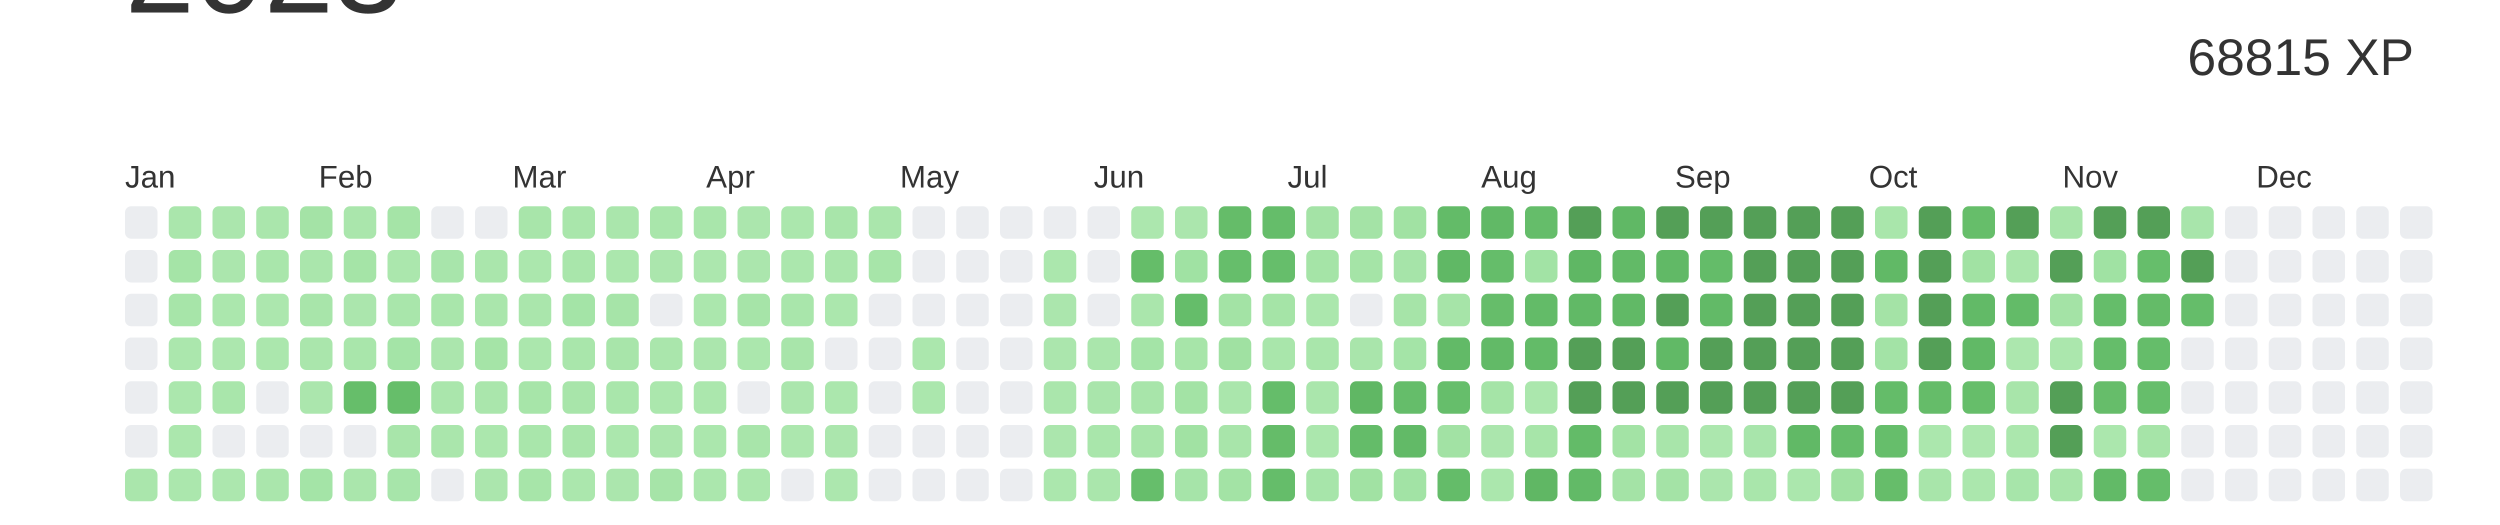
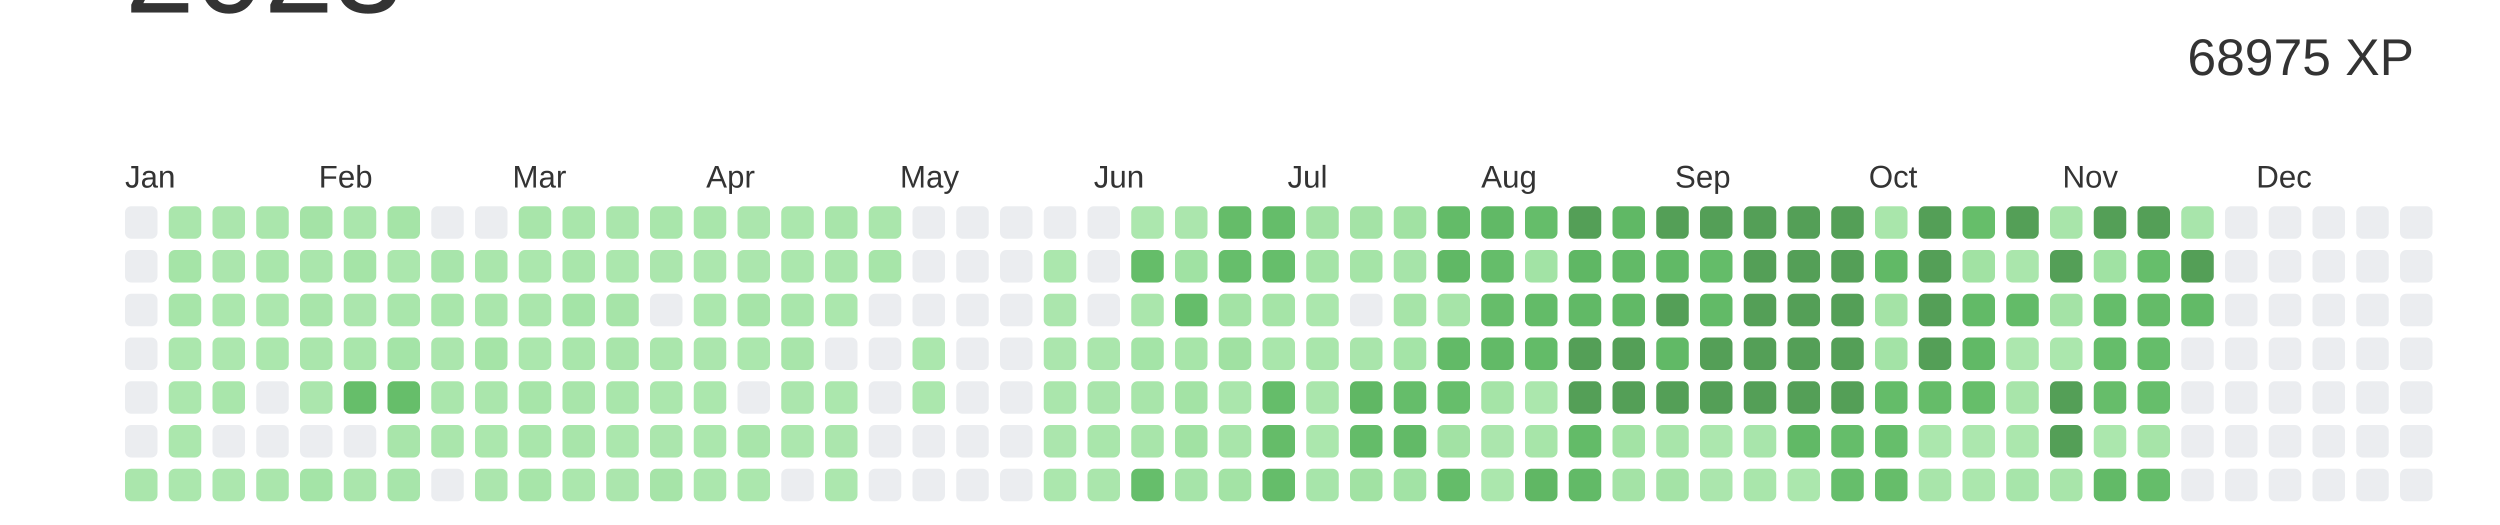
<svg xmlns="http://www.w3.org/2000/svg" baseProfile="full" height="42mm" version="1.1" viewBox="0,0,200,42" width="200mm">
  <defs />
  <rect fill="#ffffff" height="42" width="200" x="0" y="0" />
  <text alignment-baseline="hanging" fill="#333333" style="font-size:10.0px; font-family:Arial;" x="10" y="1">2023</text>
-   <text alignment-baseline="hanging" fill="#333333" style="font-size:4.125px; font-family:Arial;" x="175" y="6">68815 XP</text>
+   <text alignment-baseline="hanging" fill="#333333" style="font-size:4.125px; font-family:Arial;" x="175" y="6">68975 XP</text>
  <text fill="#333333" style="font-size:2.5px; font-family:Arial" x="10.0" y="15">Jan</text>
  <text fill="#333333" style="font-size:2.5px; font-family:Arial" x="25.5" y="15">Feb</text>
  <text fill="#333333" style="font-size:2.5px; font-family:Arial" x="41.0" y="15">Mar</text>
  <text fill="#333333" style="font-size:2.5px; font-family:Arial" x="56.5" y="15">Apr</text>
  <text fill="#333333" style="font-size:2.5px; font-family:Arial" x="72.0" y="15">May</text>
  <text fill="#333333" style="font-size:2.5px; font-family:Arial" x="87.5" y="15">Jun</text>
  <text fill="#333333" style="font-size:2.5px; font-family:Arial" x="103.0" y="15">Jul</text>
  <text fill="#333333" style="font-size:2.5px; font-family:Arial" x="118.5" y="15">Aug</text>
  <text fill="#333333" style="font-size:2.5px; font-family:Arial" x="134.0" y="15">Sep</text>
  <text fill="#333333" style="font-size:2.5px; font-family:Arial" x="149.5" y="15">Oct</text>
  <text fill="#333333" style="font-size:2.5px; font-family:Arial" x="165.0" y="15">Nov</text>
  <text fill="#333333" style="font-size:2.5px; font-family:Arial" x="180.5" y="15">Dec</text>
  <rect fill="#EBEDF0" height="2.6" rx="0.5" ry="0.5" width="2.6" x="10.0" y="16.5" />
  <rect fill="#EBEDF0" height="2.6" rx="0.5" ry="0.5" width="2.6" x="10.0" y="20.0" />
  <rect fill="#EBEDF0" height="2.6" rx="0.5" ry="0.5" width="2.6" x="10.0" y="23.5" />
  <rect fill="#EBEDF0" height="2.6" rx="0.5" ry="0.5" width="2.6" x="10.0" y="27.0" />
  <rect fill="#EBEDF0" height="2.6" rx="0.5" ry="0.5" width="2.6" x="10.0" y="30.5" />
  <rect fill="#EBEDF0" height="2.6" rx="0.5" ry="0.5" width="2.6" x="10.0" y="34.0" />
  <rect fill="#aae6ac" height="2.6" rx="0.5" ry="0.5" width="2.6" x="10.0" y="37.5" />
  <rect fill="#aae6ac" height="2.6" rx="0.5" ry="0.5" width="2.6" x="13.5" y="16.5" />
  <rect fill="#a5e4a7" height="2.6" rx="0.5" ry="0.5" width="2.6" x="13.5" y="20.0" />
  <rect fill="#a7e5a9" height="2.6" rx="0.5" ry="0.5" width="2.6" x="13.5" y="23.5" />
  <rect fill="#abe7ad" height="2.6" rx="0.5" ry="0.5" width="2.6" x="13.5" y="27.0" />
  <rect fill="#abe7ad" height="2.6" rx="0.5" ry="0.5" width="2.6" x="13.5" y="30.5" />
  <rect fill="#abe7ad" height="2.6" rx="0.5" ry="0.5" width="2.6" x="13.5" y="34.0" />
  <rect fill="#abe7ad" height="2.6" rx="0.5" ry="0.5" width="2.6" x="13.5" y="37.5" />
  <rect fill="#abe6ad" height="2.6" rx="0.5" ry="0.5" width="2.6" x="17.0" y="16.5" />
  <rect fill="#abe6ad" height="2.6" rx="0.5" ry="0.5" width="2.6" x="17.0" y="20.0" />
  <rect fill="#abe7ad" height="2.6" rx="0.5" ry="0.5" width="2.6" x="17.0" y="23.5" />
  <rect fill="#ace7ae" height="2.6" rx="0.5" ry="0.5" width="2.6" x="17.0" y="27.0" />
  <rect fill="#a9e6ab" height="2.6" rx="0.5" ry="0.5" width="2.6" x="17.0" y="30.5" />
  <rect fill="#EBEDF0" height="2.6" rx="0.5" ry="0.5" width="2.6" x="17.0" y="34.0" />
  <rect fill="#ace7ae" height="2.6" rx="0.5" ry="0.5" width="2.6" x="17.0" y="37.5" />
  <rect fill="#aae6ac" height="2.6" rx="0.5" ry="0.5" width="2.6" x="20.5" y="16.5" />
  <rect fill="#a9e6ab" height="2.6" rx="0.5" ry="0.5" width="2.6" x="20.5" y="20.0" />
  <rect fill="#ace7ae" height="2.6" rx="0.5" ry="0.5" width="2.6" x="20.5" y="23.5" />
  <rect fill="#abe7ad" height="2.6" rx="0.5" ry="0.5" width="2.6" x="20.5" y="27.0" />
  <rect fill="#EBEDF0" height="2.6" rx="0.5" ry="0.5" width="2.6" x="20.5" y="30.5" />
  <rect fill="#EBEDF0" height="2.6" rx="0.5" ry="0.5" width="2.6" x="20.5" y="34.0" />
  <rect fill="#aae6ac" height="2.6" rx="0.5" ry="0.5" width="2.6" x="20.5" y="37.5" />
  <rect fill="#a4e3a6" height="2.6" rx="0.5" ry="0.5" width="2.6" x="24.0" y="16.5" />
  <rect fill="#aae6ac" height="2.6" rx="0.5" ry="0.5" width="2.6" x="24.0" y="20.0" />
  <rect fill="#a8e5aa" height="2.6" rx="0.5" ry="0.5" width="2.6" x="24.0" y="23.5" />
  <rect fill="#aae6ac" height="2.6" rx="0.5" ry="0.5" width="2.6" x="24.0" y="27.0" />
  <rect fill="#abe6ad" height="2.6" rx="0.5" ry="0.5" width="2.6" x="24.0" y="30.5" />
  <rect fill="#EBEDF0" height="2.6" rx="0.5" ry="0.5" width="2.6" x="24.0" y="34.0" />
  <rect fill="#a4e4a7" height="2.6" rx="0.5" ry="0.5" width="2.6" x="24.0" y="37.5" />
  <rect fill="#aae6ac" height="2.6" rx="0.5" ry="0.5" width="2.6" x="27.5" y="16.5" />
  <rect fill="#a5e4a7" height="2.6" rx="0.5" ry="0.5" width="2.6" x="27.5" y="20.0" />
  <rect fill="#abe6ad" height="2.6" rx="0.5" ry="0.5" width="2.6" x="27.5" y="23.5" />
  <rect fill="#a9e6ab" height="2.6" rx="0.5" ry="0.5" width="2.6" x="27.5" y="27.0" />
  <rect fill="#66be6a" height="2.6" rx="0.5" ry="0.5" width="2.6" x="27.5" y="30.5" />
  <rect fill="#EBEDF0" height="2.6" rx="0.5" ry="0.5" width="2.6" x="27.5" y="34.0" />
  <rect fill="#aae6ac" height="2.6" rx="0.5" ry="0.5" width="2.6" x="27.5" y="37.5" />
  <rect fill="#a5e4a7" height="2.6" rx="0.5" ry="0.5" width="2.6" x="31.0" y="16.5" />
  <rect fill="#abe7ad" height="2.6" rx="0.5" ry="0.5" width="2.6" x="31.0" y="20.0" />
  <rect fill="#a9e6ab" height="2.6" rx="0.5" ry="0.5" width="2.6" x="31.0" y="23.5" />
  <rect fill="#a4e4a7" height="2.6" rx="0.5" ry="0.5" width="2.6" x="31.0" y="27.0" />
  <rect fill="#66be6a" height="2.6" rx="0.5" ry="0.5" width="2.6" x="31.0" y="30.5" />
  <rect fill="#a8e5aa" height="2.6" rx="0.5" ry="0.5" width="2.6" x="31.0" y="34.0" />
  <rect fill="#a7e5aa" height="2.6" rx="0.5" ry="0.5" width="2.6" x="31.0" y="37.5" />
  <rect fill="#EBEDF0" height="2.6" rx="0.5" ry="0.5" width="2.6" x="34.5" y="16.5" />
  <rect fill="#a8e5ab" height="2.6" rx="0.5" ry="0.5" width="2.6" x="34.5" y="20.0" />
  <rect fill="#a9e6ab" height="2.6" rx="0.5" ry="0.5" width="2.6" x="34.5" y="23.5" />
  <rect fill="#abe6ad" height="2.6" rx="0.5" ry="0.5" width="2.6" x="34.5" y="27.0" />
  <rect fill="#aae6ac" height="2.6" rx="0.5" ry="0.5" width="2.6" x="34.5" y="30.5" />
  <rect fill="#aae6ac" height="2.6" rx="0.5" ry="0.5" width="2.6" x="34.5" y="34.0" />
  <rect fill="#EBEDF0" height="2.6" rx="0.5" ry="0.5" width="2.6" x="34.5" y="37.5" />
  <rect fill="#EBEDF0" height="2.6" rx="0.5" ry="0.5" width="2.6" x="38.0" y="16.5" />
  <rect fill="#aae6ac" height="2.6" rx="0.5" ry="0.5" width="2.6" x="38.0" y="20.0" />
  <rect fill="#aae6ac" height="2.6" rx="0.5" ry="0.5" width="2.6" x="38.0" y="23.5" />
  <rect fill="#a5e4a7" height="2.6" rx="0.5" ry="0.5" width="2.6" x="38.0" y="27.0" />
  <rect fill="#aae6ac" height="2.6" rx="0.5" ry="0.5" width="2.6" x="38.0" y="30.5" />
  <rect fill="#abe7ad" height="2.6" rx="0.5" ry="0.5" width="2.6" x="38.0" y="34.0" />
  <rect fill="#abe6ad" height="2.6" rx="0.5" ry="0.5" width="2.6" x="38.0" y="37.5" />
  <rect fill="#a8e5aa" height="2.6" rx="0.5" ry="0.5" width="2.6" x="41.5" y="16.5" />
  <rect fill="#abe7ad" height="2.6" rx="0.5" ry="0.5" width="2.6" x="41.5" y="20.0" />
  <rect fill="#aae6ac" height="2.6" rx="0.5" ry="0.5" width="2.6" x="41.5" y="23.5" />
  <rect fill="#abe7ad" height="2.6" rx="0.5" ry="0.5" width="2.6" x="41.5" y="27.0" />
  <rect fill="#a7e5a9" height="2.6" rx="0.5" ry="0.5" width="2.6" x="41.5" y="30.5" />
  <rect fill="#a9e6ab" height="2.6" rx="0.5" ry="0.5" width="2.6" x="41.5" y="34.0" />
  <rect fill="#a7e5a9" height="2.6" rx="0.5" ry="0.5" width="2.6" x="41.5" y="37.5" />
  <rect fill="#a9e6ab" height="2.6" rx="0.5" ry="0.5" width="2.6" x="45.0" y="16.5" />
  <rect fill="#a9e6ab" height="2.6" rx="0.5" ry="0.5" width="2.6" x="45.0" y="20.0" />
  <rect fill="#a4e4a7" height="2.6" rx="0.5" ry="0.5" width="2.6" x="45.0" y="23.5" />
  <rect fill="#a9e6ab" height="2.6" rx="0.5" ry="0.5" width="2.6" x="45.0" y="27.0" />
  <rect fill="#a8e5aa" height="2.6" rx="0.5" ry="0.5" width="2.6" x="45.0" y="30.5" />
  <rect fill="#a8e5aa" height="2.6" rx="0.5" ry="0.5" width="2.6" x="45.0" y="34.0" />
  <rect fill="#abe7ad" height="2.6" rx="0.5" ry="0.5" width="2.6" x="45.0" y="37.5" />
  <rect fill="#aae6ac" height="2.6" rx="0.5" ry="0.5" width="2.6" x="48.5" y="16.5" />
  <rect fill="#abe7ad" height="2.6" rx="0.5" ry="0.5" width="2.6" x="48.5" y="20.0" />
  <rect fill="#a6e4a8" height="2.6" rx="0.5" ry="0.5" width="2.6" x="48.5" y="23.5" />
  <rect fill="#a8e5aa" height="2.6" rx="0.5" ry="0.5" width="2.6" x="48.5" y="27.0" />
  <rect fill="#a9e6ab" height="2.6" rx="0.5" ry="0.5" width="2.6" x="48.5" y="30.5" />
  <rect fill="#abe7ad" height="2.6" rx="0.5" ry="0.5" width="2.6" x="48.5" y="34.0" />
  <rect fill="#abe6ad" height="2.6" rx="0.5" ry="0.5" width="2.6" x="48.5" y="37.5" />
  <rect fill="#a9e6ab" height="2.6" rx="0.5" ry="0.5" width="2.6" x="52.0" y="16.5" />
  <rect fill="#abe6ad" height="2.6" rx="0.5" ry="0.5" width="2.6" x="52.0" y="20.0" />
  <rect fill="#EBEDF0" height="2.6" rx="0.5" ry="0.5" width="2.6" x="52.0" y="23.5" />
  <rect fill="#aae6ac" height="2.6" rx="0.5" ry="0.5" width="2.6" x="52.0" y="27.0" />
  <rect fill="#abe7ad" height="2.6" rx="0.5" ry="0.5" width="2.6" x="52.0" y="30.5" />
  <rect fill="#abe6ad" height="2.6" rx="0.5" ry="0.5" width="2.6" x="52.0" y="34.0" />
  <rect fill="#a6e4a8" height="2.6" rx="0.5" ry="0.5" width="2.6" x="52.0" y="37.5" />
  <rect fill="#a9e6ab" height="2.6" rx="0.5" ry="0.5" width="2.6" x="55.5" y="16.5" />
  <rect fill="#ace7ae" height="2.6" rx="0.5" ry="0.5" width="2.6" x="55.5" y="20.0" />
  <rect fill="#abe7ad" height="2.6" rx="0.5" ry="0.5" width="2.6" x="55.5" y="23.5" />
  <rect fill="#abe6ad" height="2.6" rx="0.5" ry="0.5" width="2.6" x="55.5" y="27.0" />
  <rect fill="#abe7ad" height="2.6" rx="0.5" ry="0.5" width="2.6" x="55.5" y="30.5" />
  <rect fill="#abe7ad" height="2.6" rx="0.5" ry="0.5" width="2.6" x="55.5" y="34.0" />
  <rect fill="#abe7ad" height="2.6" rx="0.5" ry="0.5" width="2.6" x="55.5" y="37.5" />
  <rect fill="#abe6ad" height="2.6" rx="0.5" ry="0.5" width="2.6" x="59.0" y="16.5" />
  <rect fill="#abe6ad" height="2.6" rx="0.5" ry="0.5" width="2.6" x="59.0" y="20.0" />
  <rect fill="#a6e4a8" height="2.6" rx="0.5" ry="0.5" width="2.6" x="59.0" y="23.5" />
  <rect fill="#abe7ad" height="2.6" rx="0.5" ry="0.5" width="2.6" x="59.0" y="27.0" />
  <rect fill="#EBEDF0" height="2.6" rx="0.5" ry="0.5" width="2.6" x="59.0" y="30.5" />
  <rect fill="#a8e5aa" height="2.6" rx="0.5" ry="0.5" width="2.6" x="59.0" y="34.0" />
  <rect fill="#abe7ad" height="2.6" rx="0.5" ry="0.5" width="2.6" x="59.0" y="37.5" />
  <rect fill="#abe7ad" height="2.6" rx="0.5" ry="0.5" width="2.6" x="62.5" y="16.5" />
  <rect fill="#abe7ad" height="2.6" rx="0.5" ry="0.5" width="2.6" x="62.5" y="20.0" />
  <rect fill="#a9e6ab" height="2.6" rx="0.5" ry="0.5" width="2.6" x="62.5" y="23.5" />
  <rect fill="#a8e5aa" height="2.6" rx="0.5" ry="0.5" width="2.6" x="62.5" y="27.0" />
  <rect fill="#abe6ad" height="2.6" rx="0.5" ry="0.5" width="2.6" x="62.5" y="30.5" />
  <rect fill="#ace7ae" height="2.6" rx="0.5" ry="0.5" width="2.6" x="62.5" y="34.0" />
  <rect fill="#EBEDF0" height="2.6" rx="0.5" ry="0.5" width="2.6" x="62.5" y="37.5" />
  <rect fill="#a8e5aa" height="2.6" rx="0.5" ry="0.5" width="2.6" x="66.0" y="16.5" />
  <rect fill="#aae6ac" height="2.6" rx="0.5" ry="0.5" width="2.6" x="66.0" y="20.0" />
  <rect fill="#abe7ad" height="2.6" rx="0.5" ry="0.5" width="2.6" x="66.0" y="23.5" />
  <rect fill="#EBEDF0" height="2.6" rx="0.5" ry="0.5" width="2.6" x="66.0" y="27.0" />
  <rect fill="#abe7ad" height="2.6" rx="0.5" ry="0.5" width="2.6" x="66.0" y="30.5" />
  <rect fill="#abe6ad" height="2.6" rx="0.5" ry="0.5" width="2.6" x="66.0" y="34.0" />
  <rect fill="#ace7ae" height="2.6" rx="0.5" ry="0.5" width="2.6" x="66.0" y="37.5" />
  <rect fill="#aae6ac" height="2.6" rx="0.5" ry="0.5" width="2.6" x="69.5" y="16.5" />
  <rect fill="#a7e5a9" height="2.6" rx="0.5" ry="0.5" width="2.6" x="69.5" y="20.0" />
  <rect fill="#EBEDF0" height="2.6" rx="0.5" ry="0.5" width="2.6" x="69.5" y="23.5" />
  <rect fill="#EBEDF0" height="2.6" rx="0.5" ry="0.5" width="2.6" x="69.5" y="27.0" />
  <rect fill="#EBEDF0" height="2.6" rx="0.5" ry="0.5" width="2.6" x="69.5" y="30.5" />
  <rect fill="#EBEDF0" height="2.6" rx="0.5" ry="0.5" width="2.6" x="69.5" y="34.0" />
  <rect fill="#EBEDF0" height="2.6" rx="0.5" ry="0.5" width="2.6" x="69.5" y="37.5" />
  <rect fill="#EBEDF0" height="2.6" rx="0.5" ry="0.5" width="2.6" x="73.0" y="16.5" />
  <rect fill="#EBEDF0" height="2.6" rx="0.5" ry="0.5" width="2.6" x="73.0" y="20.0" />
  <rect fill="#EBEDF0" height="2.6" rx="0.5" ry="0.5" width="2.6" x="73.0" y="23.5" />
  <rect fill="#abe7ad" height="2.6" rx="0.5" ry="0.5" width="2.6" x="73.0" y="27.0" />
  <rect fill="#abe7ad" height="2.6" rx="0.5" ry="0.5" width="2.6" x="73.0" y="30.5" />
  <rect fill="#EBEDF0" height="2.6" rx="0.5" ry="0.5" width="2.6" x="73.0" y="34.0" />
  <rect fill="#EBEDF0" height="2.6" rx="0.5" ry="0.5" width="2.6" x="73.0" y="37.5" />
  <rect fill="#EBEDF0" height="2.6" rx="0.5" ry="0.5" width="2.6" x="76.5" y="16.5" />
  <rect fill="#EBEDF0" height="2.6" rx="0.5" ry="0.5" width="2.6" x="76.5" y="20.0" />
  <rect fill="#EBEDF0" height="2.6" rx="0.5" ry="0.5" width="2.6" x="76.5" y="23.5" />
  <rect fill="#EBEDF0" height="2.6" rx="0.5" ry="0.5" width="2.6" x="76.5" y="27.0" />
  <rect fill="#EBEDF0" height="2.6" rx="0.5" ry="0.5" width="2.6" x="76.5" y="30.5" />
  <rect fill="#EBEDF0" height="2.6" rx="0.5" ry="0.5" width="2.6" x="76.5" y="34.0" />
  <rect fill="#EBEDF0" height="2.6" rx="0.5" ry="0.5" width="2.6" x="76.5" y="37.5" />
  <rect fill="#EBEDF0" height="2.6" rx="0.5" ry="0.5" width="2.6" x="80.0" y="16.5" />
  <rect fill="#EBEDF0" height="2.6" rx="0.5" ry="0.5" width="2.6" x="80.0" y="20.0" />
  <rect fill="#EBEDF0" height="2.6" rx="0.5" ry="0.5" width="2.6" x="80.0" y="23.5" />
  <rect fill="#EBEDF0" height="2.6" rx="0.5" ry="0.5" width="2.6" x="80.0" y="27.0" />
  <rect fill="#EBEDF0" height="2.6" rx="0.5" ry="0.5" width="2.6" x="80.0" y="30.5" />
  <rect fill="#EBEDF0" height="2.6" rx="0.5" ry="0.5" width="2.6" x="80.0" y="34.0" />
  <rect fill="#EBEDF0" height="2.6" rx="0.5" ry="0.5" width="2.6" x="80.0" y="37.5" />
  <rect fill="#EBEDF0" height="2.6" rx="0.5" ry="0.5" width="2.6" x="83.5" y="16.5" />
  <rect fill="#abe7ad" height="2.6" rx="0.5" ry="0.5" width="2.6" x="83.5" y="20.0" />
  <rect fill="#abe6ad" height="2.6" rx="0.5" ry="0.5" width="2.6" x="83.5" y="23.5" />
  <rect fill="#abe6ad" height="2.6" rx="0.5" ry="0.5" width="2.6" x="83.5" y="27.0" />
  <rect fill="#aae6ac" height="2.6" rx="0.5" ry="0.5" width="2.6" x="83.5" y="30.5" />
  <rect fill="#abe6ad" height="2.6" rx="0.5" ry="0.5" width="2.6" x="83.5" y="34.0" />
  <rect fill="#abe7ad" height="2.6" rx="0.5" ry="0.5" width="2.6" x="83.5" y="37.5" />
  <rect fill="#EBEDF0" height="2.6" rx="0.5" ry="0.5" width="2.6" x="87.0" y="16.5" />
  <rect fill="#EBEDF0" height="2.6" rx="0.5" ry="0.5" width="2.6" x="87.0" y="20.0" />
  <rect fill="#EBEDF0" height="2.6" rx="0.5" ry="0.5" width="2.6" x="87.0" y="23.5" />
  <rect fill="#aae6ac" height="2.6" rx="0.5" ry="0.5" width="2.6" x="87.0" y="27.0" />
  <rect fill="#a9e5ab" height="2.6" rx="0.5" ry="0.5" width="2.6" x="87.0" y="30.5" />
  <rect fill="#a9e6ab" height="2.6" rx="0.5" ry="0.5" width="2.6" x="87.0" y="34.0" />
  <rect fill="#aae6ac" height="2.6" rx="0.5" ry="0.5" width="2.6" x="87.0" y="37.5" />
  <rect fill="#ace7ae" height="2.6" rx="0.5" ry="0.5" width="2.6" x="90.5" y="16.5" />
  <rect fill="#65bd69" height="2.6" rx="0.5" ry="0.5" width="2.6" x="90.5" y="20.0" />
  <rect fill="#aae6ac" height="2.6" rx="0.5" ry="0.5" width="2.6" x="90.5" y="23.5" />
  <rect fill="#a4e4a7" height="2.6" rx="0.5" ry="0.5" width="2.6" x="90.5" y="27.0" />
  <rect fill="#a8e5aa" height="2.6" rx="0.5" ry="0.5" width="2.6" x="90.5" y="30.5" />
  <rect fill="#a8e5aa" height="2.6" rx="0.5" ry="0.5" width="2.6" x="90.5" y="34.0" />
  <rect fill="#66be6b" height="2.6" rx="0.5" ry="0.5" width="2.6" x="90.5" y="37.5" />
  <rect fill="#abe6ad" height="2.6" rx="0.5" ry="0.5" width="2.6" x="94.0" y="16.5" />
  <rect fill="#a0e2a3" height="2.6" rx="0.5" ry="0.5" width="2.6" x="94.0" y="20.0" />
  <rect fill="#65bd6a" height="2.6" rx="0.5" ry="0.5" width="2.6" x="94.0" y="23.5" />
  <rect fill="#a7e5a9" height="2.6" rx="0.5" ry="0.5" width="2.6" x="94.0" y="27.0" />
  <rect fill="#a3e3a5" height="2.6" rx="0.5" ry="0.5" width="2.6" x="94.0" y="30.5" />
  <rect fill="#a1e2a3" height="2.6" rx="0.5" ry="0.5" width="2.6" x="94.0" y="34.0" />
  <rect fill="#a6e4a9" height="2.6" rx="0.5" ry="0.5" width="2.6" x="94.0" y="37.5" />
  <rect fill="#65bc69" height="2.6" rx="0.5" ry="0.5" width="2.6" x="97.5" y="16.5" />
  <rect fill="#66be6b" height="2.6" rx="0.5" ry="0.5" width="2.6" x="97.5" y="20.0" />
  <rect fill="#a3e3a5" height="2.6" rx="0.5" ry="0.5" width="2.6" x="97.5" y="23.5" />
  <rect fill="#a0e1a2" height="2.6" rx="0.5" ry="0.5" width="2.6" x="97.5" y="27.0" />
  <rect fill="#aae6ac" height="2.6" rx="0.5" ry="0.5" width="2.6" x="97.5" y="30.5" />
  <rect fill="#a8e5aa" height="2.6" rx="0.5" ry="0.5" width="2.6" x="97.5" y="34.0" />
  <rect fill="#a3e3a5" height="2.6" rx="0.5" ry="0.5" width="2.6" x="97.5" y="37.5" />
  <rect fill="#65bd6a" height="2.6" rx="0.5" ry="0.5" width="2.6" x="101.0" y="16.5" />
  <rect fill="#66be6b" height="2.6" rx="0.5" ry="0.5" width="2.6" x="101.0" y="20.0" />
  <rect fill="#a5e4a7" height="2.6" rx="0.5" ry="0.5" width="2.6" x="101.0" y="23.5" />
  <rect fill="#a9e6ab" height="2.6" rx="0.5" ry="0.5" width="2.6" x="101.0" y="27.0" />
  <rect fill="#65bd6a" height="2.6" rx="0.5" ry="0.5" width="2.6" x="101.0" y="30.5" />
  <rect fill="#65bc69" height="2.6" rx="0.5" ry="0.5" width="2.6" x="101.0" y="34.0" />
  <rect fill="#65bd6a" height="2.6" rx="0.5" ry="0.5" width="2.6" x="101.0" y="37.5" />
  <rect fill="#a4e3a6" height="2.6" rx="0.5" ry="0.5" width="2.6" x="104.5" y="16.5" />
  <rect fill="#a5e4a7" height="2.6" rx="0.5" ry="0.5" width="2.6" x="104.5" y="20.0" />
  <rect fill="#abe7ad" height="2.6" rx="0.5" ry="0.5" width="2.6" x="104.5" y="23.5" />
  <rect fill="#a9e6ab" height="2.6" rx="0.5" ry="0.5" width="2.6" x="104.5" y="27.0" />
  <rect fill="#aae6ac" height="2.6" rx="0.5" ry="0.5" width="2.6" x="104.5" y="30.5" />
  <rect fill="#abe7ad" height="2.6" rx="0.5" ry="0.5" width="2.6" x="104.5" y="34.0" />
  <rect fill="#a7e5aa" height="2.6" rx="0.5" ry="0.5" width="2.6" x="104.5" y="37.5" />
  <rect fill="#a4e3a6" height="2.6" rx="0.5" ry="0.5" width="2.6" x="108.0" y="16.5" />
  <rect fill="#a5e4a7" height="2.6" rx="0.5" ry="0.5" width="2.6" x="108.0" y="20.0" />
  <rect fill="#EBEDF0" height="2.6" rx="0.5" ry="0.5" width="2.6" x="108.0" y="23.5" />
  <rect fill="#a9e5ab" height="2.6" rx="0.5" ry="0.5" width="2.6" x="108.0" y="27.0" />
  <rect fill="#60b764" height="2.6" rx="0.5" ry="0.5" width="2.6" x="108.0" y="30.5" />
  <rect fill="#64bc69" height="2.6" rx="0.5" ry="0.5" width="2.6" x="108.0" y="34.0" />
  <rect fill="#a1e2a3" height="2.6" rx="0.5" ry="0.5" width="2.6" x="108.0" y="37.5" />
  <rect fill="#a1e2a3" height="2.6" rx="0.5" ry="0.5" width="2.6" x="111.5" y="16.5" />
  <rect fill="#a6e4a9" height="2.6" rx="0.5" ry="0.5" width="2.6" x="111.5" y="20.0" />
  <rect fill="#a6e4a8" height="2.6" rx="0.5" ry="0.5" width="2.6" x="111.5" y="23.5" />
  <rect fill="#a4e4a7" height="2.6" rx="0.5" ry="0.5" width="2.6" x="111.5" y="27.0" />
  <rect fill="#65bd6a" height="2.6" rx="0.5" ry="0.5" width="2.6" x="111.5" y="30.5" />
  <rect fill="#62ba67" height="2.6" rx="0.5" ry="0.5" width="2.6" x="111.5" y="34.0" />
  <rect fill="#a2e3a5" height="2.6" rx="0.5" ry="0.5" width="2.6" x="111.5" y="37.5" />
  <rect fill="#63bb68" height="2.6" rx="0.5" ry="0.5" width="2.6" x="115.0" y="16.5" />
  <rect fill="#60b865" height="2.6" rx="0.5" ry="0.5" width="2.6" x="115.0" y="20.0" />
  <rect fill="#a6e4a8" height="2.6" rx="0.5" ry="0.5" width="2.6" x="115.0" y="23.5" />
  <rect fill="#62ba67" height="2.6" rx="0.5" ry="0.5" width="2.6" x="115.0" y="27.0" />
  <rect fill="#66be6b" height="2.6" rx="0.5" ry="0.5" width="2.6" x="115.0" y="30.5" />
  <rect fill="#a2e2a4" height="2.6" rx="0.5" ry="0.5" width="2.6" x="115.0" y="34.0" />
  <rect fill="#64bc69" height="2.6" rx="0.5" ry="0.5" width="2.6" x="115.0" y="37.5" />
  <rect fill="#61b966" height="2.6" rx="0.5" ry="0.5" width="2.6" x="118.5" y="16.5" />
  <rect fill="#65bd6a" height="2.6" rx="0.5" ry="0.5" width="2.6" x="118.5" y="20.0" />
  <rect fill="#66bd6a" height="2.6" rx="0.5" ry="0.5" width="2.6" x="118.5" y="23.5" />
  <rect fill="#62ba67" height="2.6" rx="0.5" ry="0.5" width="2.6" x="118.5" y="27.0" />
  <rect fill="#a5e4a7" height="2.6" rx="0.5" ry="0.5" width="2.6" x="118.5" y="30.5" />
  <rect fill="#abe6ad" height="2.6" rx="0.5" ry="0.5" width="2.6" x="118.5" y="34.0" />
  <rect fill="#abe7ad" height="2.6" rx="0.5" ry="0.5" width="2.6" x="118.5" y="37.5" />
  <rect fill="#65bd6a" height="2.6" rx="0.5" ry="0.5" width="2.6" x="122.0" y="16.5" />
  <rect fill="#a2e3a5" height="2.6" rx="0.5" ry="0.5" width="2.6" x="122.0" y="20.0" />
  <rect fill="#63bb68" height="2.6" rx="0.5" ry="0.5" width="2.6" x="122.0" y="23.5" />
  <rect fill="#63bb68" height="2.6" rx="0.5" ry="0.5" width="2.6" x="122.0" y="27.0" />
  <rect fill="#abe7ad" height="2.6" rx="0.5" ry="0.5" width="2.6" x="122.0" y="30.5" />
  <rect fill="#a7e5a9" height="2.6" rx="0.5" ry="0.5" width="2.6" x="122.0" y="34.0" />
  <rect fill="#60b764" height="2.6" rx="0.5" ry="0.5" width="2.6" x="122.0" y="37.5" />
  <rect fill="#549F57" height="2.6" rx="0.5" ry="0.5" width="2.6" x="125.5" y="16.5" />
  <rect fill="#5fb764" height="2.6" rx="0.5" ry="0.5" width="2.6" x="125.5" y="20.0" />
  <rect fill="#61b966" height="2.6" rx="0.5" ry="0.5" width="2.6" x="125.5" y="23.5" />
  <rect fill="#549F57" height="2.6" rx="0.5" ry="0.5" width="2.6" x="125.5" y="27.0" />
  <rect fill="#549F57" height="2.6" rx="0.5" ry="0.5" width="2.6" x="125.5" y="30.5" />
  <rect fill="#63bb68" height="2.6" rx="0.5" ry="0.5" width="2.6" x="125.5" y="34.0" />
  <rect fill="#62ba67" height="2.6" rx="0.5" ry="0.5" width="2.6" x="125.5" y="37.5" />
  <rect fill="#60b865" height="2.6" rx="0.5" ry="0.5" width="2.6" x="129.0" y="16.5" />
  <rect fill="#62ba67" height="2.6" rx="0.5" ry="0.5" width="2.6" x="129.0" y="20.0" />
  <rect fill="#61b966" height="2.6" rx="0.5" ry="0.5" width="2.6" x="129.0" y="23.5" />
  <rect fill="#549F57" height="2.6" rx="0.5" ry="0.5" width="2.6" x="129.0" y="27.0" />
  <rect fill="#549F57" height="2.6" rx="0.5" ry="0.5" width="2.6" x="129.0" y="30.5" />
  <rect fill="#a3e3a5" height="2.6" rx="0.5" ry="0.5" width="2.6" x="129.0" y="34.0" />
  <rect fill="#a4e3a6" height="2.6" rx="0.5" ry="0.5" width="2.6" x="129.0" y="37.5" />
  <rect fill="#549F57" height="2.6" rx="0.5" ry="0.5" width="2.6" x="132.5" y="16.5" />
  <rect fill="#61b966" height="2.6" rx="0.5" ry="0.5" width="2.6" x="132.5" y="20.0" />
  <rect fill="#549F57" height="2.6" rx="0.5" ry="0.5" width="2.6" x="132.5" y="23.5" />
  <rect fill="#61b966" height="2.6" rx="0.5" ry="0.5" width="2.6" x="132.5" y="27.0" />
  <rect fill="#549F57" height="2.6" rx="0.5" ry="0.5" width="2.6" x="132.5" y="30.5" />
  <rect fill="#a8e5aa" height="2.6" rx="0.5" ry="0.5" width="2.6" x="132.5" y="34.0" />
  <rect fill="#a4e3a6" height="2.6" rx="0.5" ry="0.5" width="2.6" x="132.5" y="37.5" />
  <rect fill="#549F57" height="2.6" rx="0.5" ry="0.5" width="2.6" x="136.0" y="16.5" />
  <rect fill="#64bc69" height="2.6" rx="0.5" ry="0.5" width="2.6" x="136.0" y="20.0" />
  <rect fill="#62ba67" height="2.6" rx="0.5" ry="0.5" width="2.6" x="136.0" y="23.5" />
  <rect fill="#549F57" height="2.6" rx="0.5" ry="0.5" width="2.6" x="136.0" y="27.0" />
  <rect fill="#549F57" height="2.6" rx="0.5" ry="0.5" width="2.6" x="136.0" y="30.5" />
  <rect fill="#ace7ae" height="2.6" rx="0.5" ry="0.5" width="2.6" x="136.0" y="34.0" />
  <rect fill="#abe6ad" height="2.6" rx="0.5" ry="0.5" width="2.6" x="136.0" y="37.5" />
  <rect fill="#549F57" height="2.6" rx="0.5" ry="0.5" width="2.6" x="139.5" y="16.5" />
  <rect fill="#549F57" height="2.6" rx="0.5" ry="0.5" width="2.6" x="139.5" y="20.0" />
  <rect fill="#549F57" height="2.6" rx="0.5" ry="0.5" width="2.6" x="139.5" y="23.5" />
  <rect fill="#549F57" height="2.6" rx="0.5" ry="0.5" width="2.6" x="139.5" y="27.0" />
  <rect fill="#549F57" height="2.6" rx="0.5" ry="0.5" width="2.6" x="139.5" y="30.5" />
  <rect fill="#a8e5ab" height="2.6" rx="0.5" ry="0.5" width="2.6" x="139.5" y="34.0" />
  <rect fill="#a9e6ab" height="2.6" rx="0.5" ry="0.5" width="2.6" x="139.5" y="37.5" />
  <rect fill="#549F57" height="2.6" rx="0.5" ry="0.5" width="2.6" x="143.0" y="16.5" />
  <rect fill="#549F57" height="2.6" rx="0.5" ry="0.5" width="2.6" x="143.0" y="20.0" />
  <rect fill="#549F57" height="2.6" rx="0.5" ry="0.5" width="2.6" x="143.0" y="23.5" />
  <rect fill="#549F57" height="2.6" rx="0.5" ry="0.5" width="2.6" x="143.0" y="27.0" />
  <rect fill="#549F57" height="2.6" rx="0.5" ry="0.5" width="2.6" x="143.0" y="30.5" />
  <rect fill="#61b966" height="2.6" rx="0.5" ry="0.5" width="2.6" x="143.0" y="34.0" />
  <rect fill="#abe7ad" height="2.6" rx="0.5" ry="0.5" width="2.6" x="143.0" y="37.5" />
  <rect fill="#549F57" height="2.6" rx="0.5" ry="0.5" width="2.6" x="146.5" y="16.5" />
  <rect fill="#549F57" height="2.6" rx="0.5" ry="0.5" width="2.6" x="146.5" y="20.0" />
  <rect fill="#549F57" height="2.6" rx="0.5" ry="0.5" width="2.6" x="146.5" y="23.5" />
  <rect fill="#549F57" height="2.6" rx="0.5" ry="0.5" width="2.6" x="146.5" y="27.0" />
  <rect fill="#549F57" height="2.6" rx="0.5" ry="0.5" width="2.6" x="146.5" y="30.5" />
  <rect fill="#65bd6a" height="2.6" rx="0.5" ry="0.5" width="2.6" x="146.5" y="34.0" />
-   <rect fill="#a0e1a2" height="2.6" rx="0.5" ry="0.5" width="2.6" x="146.5" y="37.5" />
+   <rect fill="#66be6b" height="2.6" rx="0.5" ry="0.5" width="2.6" x="146.5" y="37.5" />
  <rect fill="#a9e6ab" height="2.6" rx="0.5" ry="0.5" width="2.6" x="150.0" y="16.5" />
  <rect fill="#61b966" height="2.6" rx="0.5" ry="0.5" width="2.6" x="150.0" y="20.0" />
  <rect fill="#a4e3a6" height="2.6" rx="0.5" ry="0.5" width="2.6" x="150.0" y="23.5" />
  <rect fill="#a3e3a6" height="2.6" rx="0.5" ry="0.5" width="2.6" x="150.0" y="27.0" />
  <rect fill="#64bc69" height="2.6" rx="0.5" ry="0.5" width="2.6" x="150.0" y="30.5" />
  <rect fill="#66be6b" height="2.6" rx="0.5" ry="0.5" width="2.6" x="150.0" y="34.0" />
  <rect fill="#66bd6a" height="2.6" rx="0.5" ry="0.5" width="2.6" x="150.0" y="37.5" />
  <rect fill="#549F57" height="2.6" rx="0.5" ry="0.5" width="2.6" x="153.5" y="16.5" />
  <rect fill="#549F57" height="2.6" rx="0.5" ry="0.5" width="2.6" x="153.5" y="20.0" />
  <rect fill="#549F57" height="2.6" rx="0.5" ry="0.5" width="2.6" x="153.5" y="23.5" />
  <rect fill="#549F57" height="2.6" rx="0.5" ry="0.5" width="2.6" x="153.5" y="27.0" />
  <rect fill="#65bc69" height="2.6" rx="0.5" ry="0.5" width="2.6" x="153.5" y="30.5" />
  <rect fill="#abe7ad" height="2.6" rx="0.5" ry="0.5" width="2.6" x="153.5" y="34.0" />
  <rect fill="#a8e5aa" height="2.6" rx="0.5" ry="0.5" width="2.6" x="153.5" y="37.5" />
  <rect fill="#66be6a" height="2.6" rx="0.5" ry="0.5" width="2.6" x="157.0" y="16.5" />
  <rect fill="#a1e2a3" height="2.6" rx="0.5" ry="0.5" width="2.6" x="157.0" y="20.0" />
  <rect fill="#62ba67" height="2.6" rx="0.5" ry="0.5" width="2.6" x="157.0" y="23.5" />
  <rect fill="#61b966" height="2.6" rx="0.5" ry="0.5" width="2.6" x="157.0" y="27.0" />
  <rect fill="#66be6a" height="2.6" rx="0.5" ry="0.5" width="2.6" x="157.0" y="30.5" />
  <rect fill="#ace7ae" height="2.6" rx="0.5" ry="0.5" width="2.6" x="157.0" y="34.0" />
  <rect fill="#abe7ad" height="2.6" rx="0.5" ry="0.5" width="2.6" x="157.0" y="37.5" />
  <rect fill="#549F57" height="2.6" rx="0.5" ry="0.5" width="2.6" x="160.5" y="16.5" />
  <rect fill="#aae6ac" height="2.6" rx="0.5" ry="0.5" width="2.6" x="160.5" y="20.0" />
  <rect fill="#63bb68" height="2.6" rx="0.5" ry="0.5" width="2.6" x="160.5" y="23.5" />
  <rect fill="#ace7ae" height="2.6" rx="0.5" ry="0.5" width="2.6" x="160.5" y="27.0" />
  <rect fill="#a8e5aa" height="2.6" rx="0.5" ry="0.5" width="2.6" x="160.5" y="30.5" />
  <rect fill="#abe7ad" height="2.6" rx="0.5" ry="0.5" width="2.6" x="160.5" y="34.0" />
  <rect fill="#a7e5aa" height="2.6" rx="0.5" ry="0.5" width="2.6" x="160.5" y="37.5" />
  <rect fill="#a8e5aa" height="2.6" rx="0.5" ry="0.5" width="2.6" x="164.0" y="16.5" />
  <rect fill="#549F57" height="2.6" rx="0.5" ry="0.5" width="2.6" x="164.0" y="20.0" />
  <rect fill="#a4e3a6" height="2.6" rx="0.5" ry="0.5" width="2.6" x="164.0" y="23.5" />
  <rect fill="#abe7ad" height="2.6" rx="0.5" ry="0.5" width="2.6" x="164.0" y="27.0" />
  <rect fill="#549F57" height="2.6" rx="0.5" ry="0.5" width="2.6" x="164.0" y="30.5" />
  <rect fill="#549F57" height="2.6" rx="0.5" ry="0.5" width="2.6" x="164.0" y="34.0" />
  <rect fill="#a8e5aa" height="2.6" rx="0.5" ry="0.5" width="2.6" x="164.0" y="37.5" />
  <rect fill="#549F57" height="2.6" rx="0.5" ry="0.5" width="2.6" x="167.5" y="16.5" />
  <rect fill="#a0e2a3" height="2.6" rx="0.5" ry="0.5" width="2.6" x="167.5" y="20.0" />
  <rect fill="#65bd6a" height="2.6" rx="0.5" ry="0.5" width="2.6" x="167.5" y="23.5" />
  <rect fill="#65bd6a" height="2.6" rx="0.5" ry="0.5" width="2.6" x="167.5" y="27.0" />
  <rect fill="#66bd6a" height="2.6" rx="0.5" ry="0.5" width="2.6" x="167.5" y="30.5" />
  <rect fill="#abe7ad" height="2.6" rx="0.5" ry="0.5" width="2.6" x="167.5" y="34.0" />
  <rect fill="#62ba67" height="2.6" rx="0.5" ry="0.5" width="2.6" x="167.5" y="37.5" />
  <rect fill="#549F57" height="2.6" rx="0.5" ry="0.5" width="2.6" x="171.0" y="16.5" />
  <rect fill="#66be6b" height="2.6" rx="0.5" ry="0.5" width="2.6" x="171.0" y="20.0" />
  <rect fill="#64bb68" height="2.6" rx="0.5" ry="0.5" width="2.6" x="171.0" y="23.5" />
  <rect fill="#65bd6a" height="2.6" rx="0.5" ry="0.5" width="2.6" x="171.0" y="27.0" />
  <rect fill="#66be6b" height="2.6" rx="0.5" ry="0.5" width="2.6" x="171.0" y="30.5" />
  <rect fill="#a6e4a8" height="2.6" rx="0.5" ry="0.5" width="2.6" x="171.0" y="34.0" />
  <rect fill="#65bd6a" height="2.6" rx="0.5" ry="0.5" width="2.6" x="171.0" y="37.5" />
  <rect fill="#a8e5ab" height="2.6" rx="0.5" ry="0.5" width="2.6" x="174.5" y="16.5" />
  <rect fill="#549F57" height="2.6" rx="0.5" ry="0.5" width="2.6" x="174.5" y="20.0" />
-   <rect fill="#65bd6a" height="2.6" rx="0.5" ry="0.5" width="2.6" x="174.5" y="23.5" />
+   <rect fill="#62ba67" height="2.6" rx="0.5" ry="0.5" width="2.6" x="174.5" y="23.5" />
  <rect fill="#EBEDF0" height="2.6" rx="0.5" ry="0.5" width="2.6" x="174.5" y="27.0" />
  <rect fill="#EBEDF0" height="2.6" rx="0.5" ry="0.5" width="2.6" x="174.5" y="30.5" />
  <rect fill="#EBEDF0" height="2.6" rx="0.5" ry="0.5" width="2.6" x="174.5" y="34.0" />
  <rect fill="#EBEDF0" height="2.6" rx="0.5" ry="0.5" width="2.6" x="174.5" y="37.5" />
  <rect fill="#EBEDF0" height="2.6" rx="0.5" ry="0.5" width="2.6" x="178.0" y="16.5" />
  <rect fill="#EBEDF0" height="2.6" rx="0.5" ry="0.5" width="2.6" x="178.0" y="20.0" />
  <rect fill="#EBEDF0" height="2.6" rx="0.5" ry="0.5" width="2.6" x="178.0" y="23.5" />
  <rect fill="#EBEDF0" height="2.6" rx="0.5" ry="0.5" width="2.6" x="178.0" y="27.0" />
  <rect fill="#EBEDF0" height="2.6" rx="0.5" ry="0.5" width="2.6" x="178.0" y="30.5" />
  <rect fill="#EBEDF0" height="2.6" rx="0.5" ry="0.5" width="2.6" x="178.0" y="34.0" />
  <rect fill="#EBEDF0" height="2.6" rx="0.5" ry="0.5" width="2.6" x="178.0" y="37.5" />
  <rect fill="#EBEDF0" height="2.6" rx="0.5" ry="0.5" width="2.6" x="181.5" y="16.5" />
  <rect fill="#EBEDF0" height="2.6" rx="0.5" ry="0.5" width="2.6" x="181.5" y="20.0" />
  <rect fill="#EBEDF0" height="2.6" rx="0.5" ry="0.5" width="2.6" x="181.5" y="23.5" />
  <rect fill="#EBEDF0" height="2.6" rx="0.5" ry="0.5" width="2.6" x="181.5" y="27.0" />
  <rect fill="#EBEDF0" height="2.6" rx="0.5" ry="0.5" width="2.6" x="181.5" y="30.5" />
  <rect fill="#EBEDF0" height="2.6" rx="0.5" ry="0.5" width="2.6" x="181.5" y="34.0" />
  <rect fill="#EBEDF0" height="2.6" rx="0.5" ry="0.5" width="2.6" x="181.5" y="37.5" />
  <rect fill="#EBEDF0" height="2.6" rx="0.5" ry="0.5" width="2.6" x="185.0" y="16.5" />
  <rect fill="#EBEDF0" height="2.6" rx="0.5" ry="0.5" width="2.6" x="185.0" y="20.0" />
  <rect fill="#EBEDF0" height="2.6" rx="0.5" ry="0.5" width="2.6" x="185.0" y="23.5" />
  <rect fill="#EBEDF0" height="2.6" rx="0.5" ry="0.5" width="2.6" x="185.0" y="27.0" />
  <rect fill="#EBEDF0" height="2.6" rx="0.5" ry="0.5" width="2.6" x="185.0" y="30.5" />
  <rect fill="#EBEDF0" height="2.6" rx="0.5" ry="0.5" width="2.6" x="185.0" y="34.0" />
  <rect fill="#EBEDF0" height="2.6" rx="0.5" ry="0.5" width="2.6" x="185.0" y="37.5" />
  <rect fill="#EBEDF0" height="2.6" rx="0.5" ry="0.5" width="2.6" x="188.5" y="16.5" />
  <rect fill="#EBEDF0" height="2.6" rx="0.5" ry="0.5" width="2.6" x="188.5" y="20.0" />
  <rect fill="#EBEDF0" height="2.6" rx="0.5" ry="0.5" width="2.6" x="188.5" y="23.5" />
  <rect fill="#EBEDF0" height="2.6" rx="0.5" ry="0.5" width="2.6" x="188.5" y="27.0" />
  <rect fill="#EBEDF0" height="2.6" rx="0.5" ry="0.5" width="2.6" x="188.5" y="30.5" />
  <rect fill="#EBEDF0" height="2.6" rx="0.5" ry="0.5" width="2.6" x="188.5" y="34.0" />
  <rect fill="#EBEDF0" height="2.6" rx="0.5" ry="0.5" width="2.6" x="188.5" y="37.5" />
  <rect fill="#EBEDF0" height="2.6" rx="0.5" ry="0.5" width="2.6" x="192.0" y="16.5" />
  <rect fill="#EBEDF0" height="2.6" rx="0.5" ry="0.5" width="2.6" x="192.0" y="20.0" />
  <rect fill="#EBEDF0" height="2.6" rx="0.5" ry="0.5" width="2.6" x="192.0" y="23.5" />
  <rect fill="#EBEDF0" height="2.6" rx="0.5" ry="0.5" width="2.6" x="192.0" y="27.0" />
  <rect fill="#EBEDF0" height="2.6" rx="0.5" ry="0.5" width="2.6" x="192.0" y="30.5" />
  <rect fill="#EBEDF0" height="2.6" rx="0.5" ry="0.5" width="2.6" x="192.0" y="34.0" />
  <rect fill="#EBEDF0" height="2.6" rx="0.5" ry="0.5" width="2.6" x="192.0" y="37.5" />
</svg>
